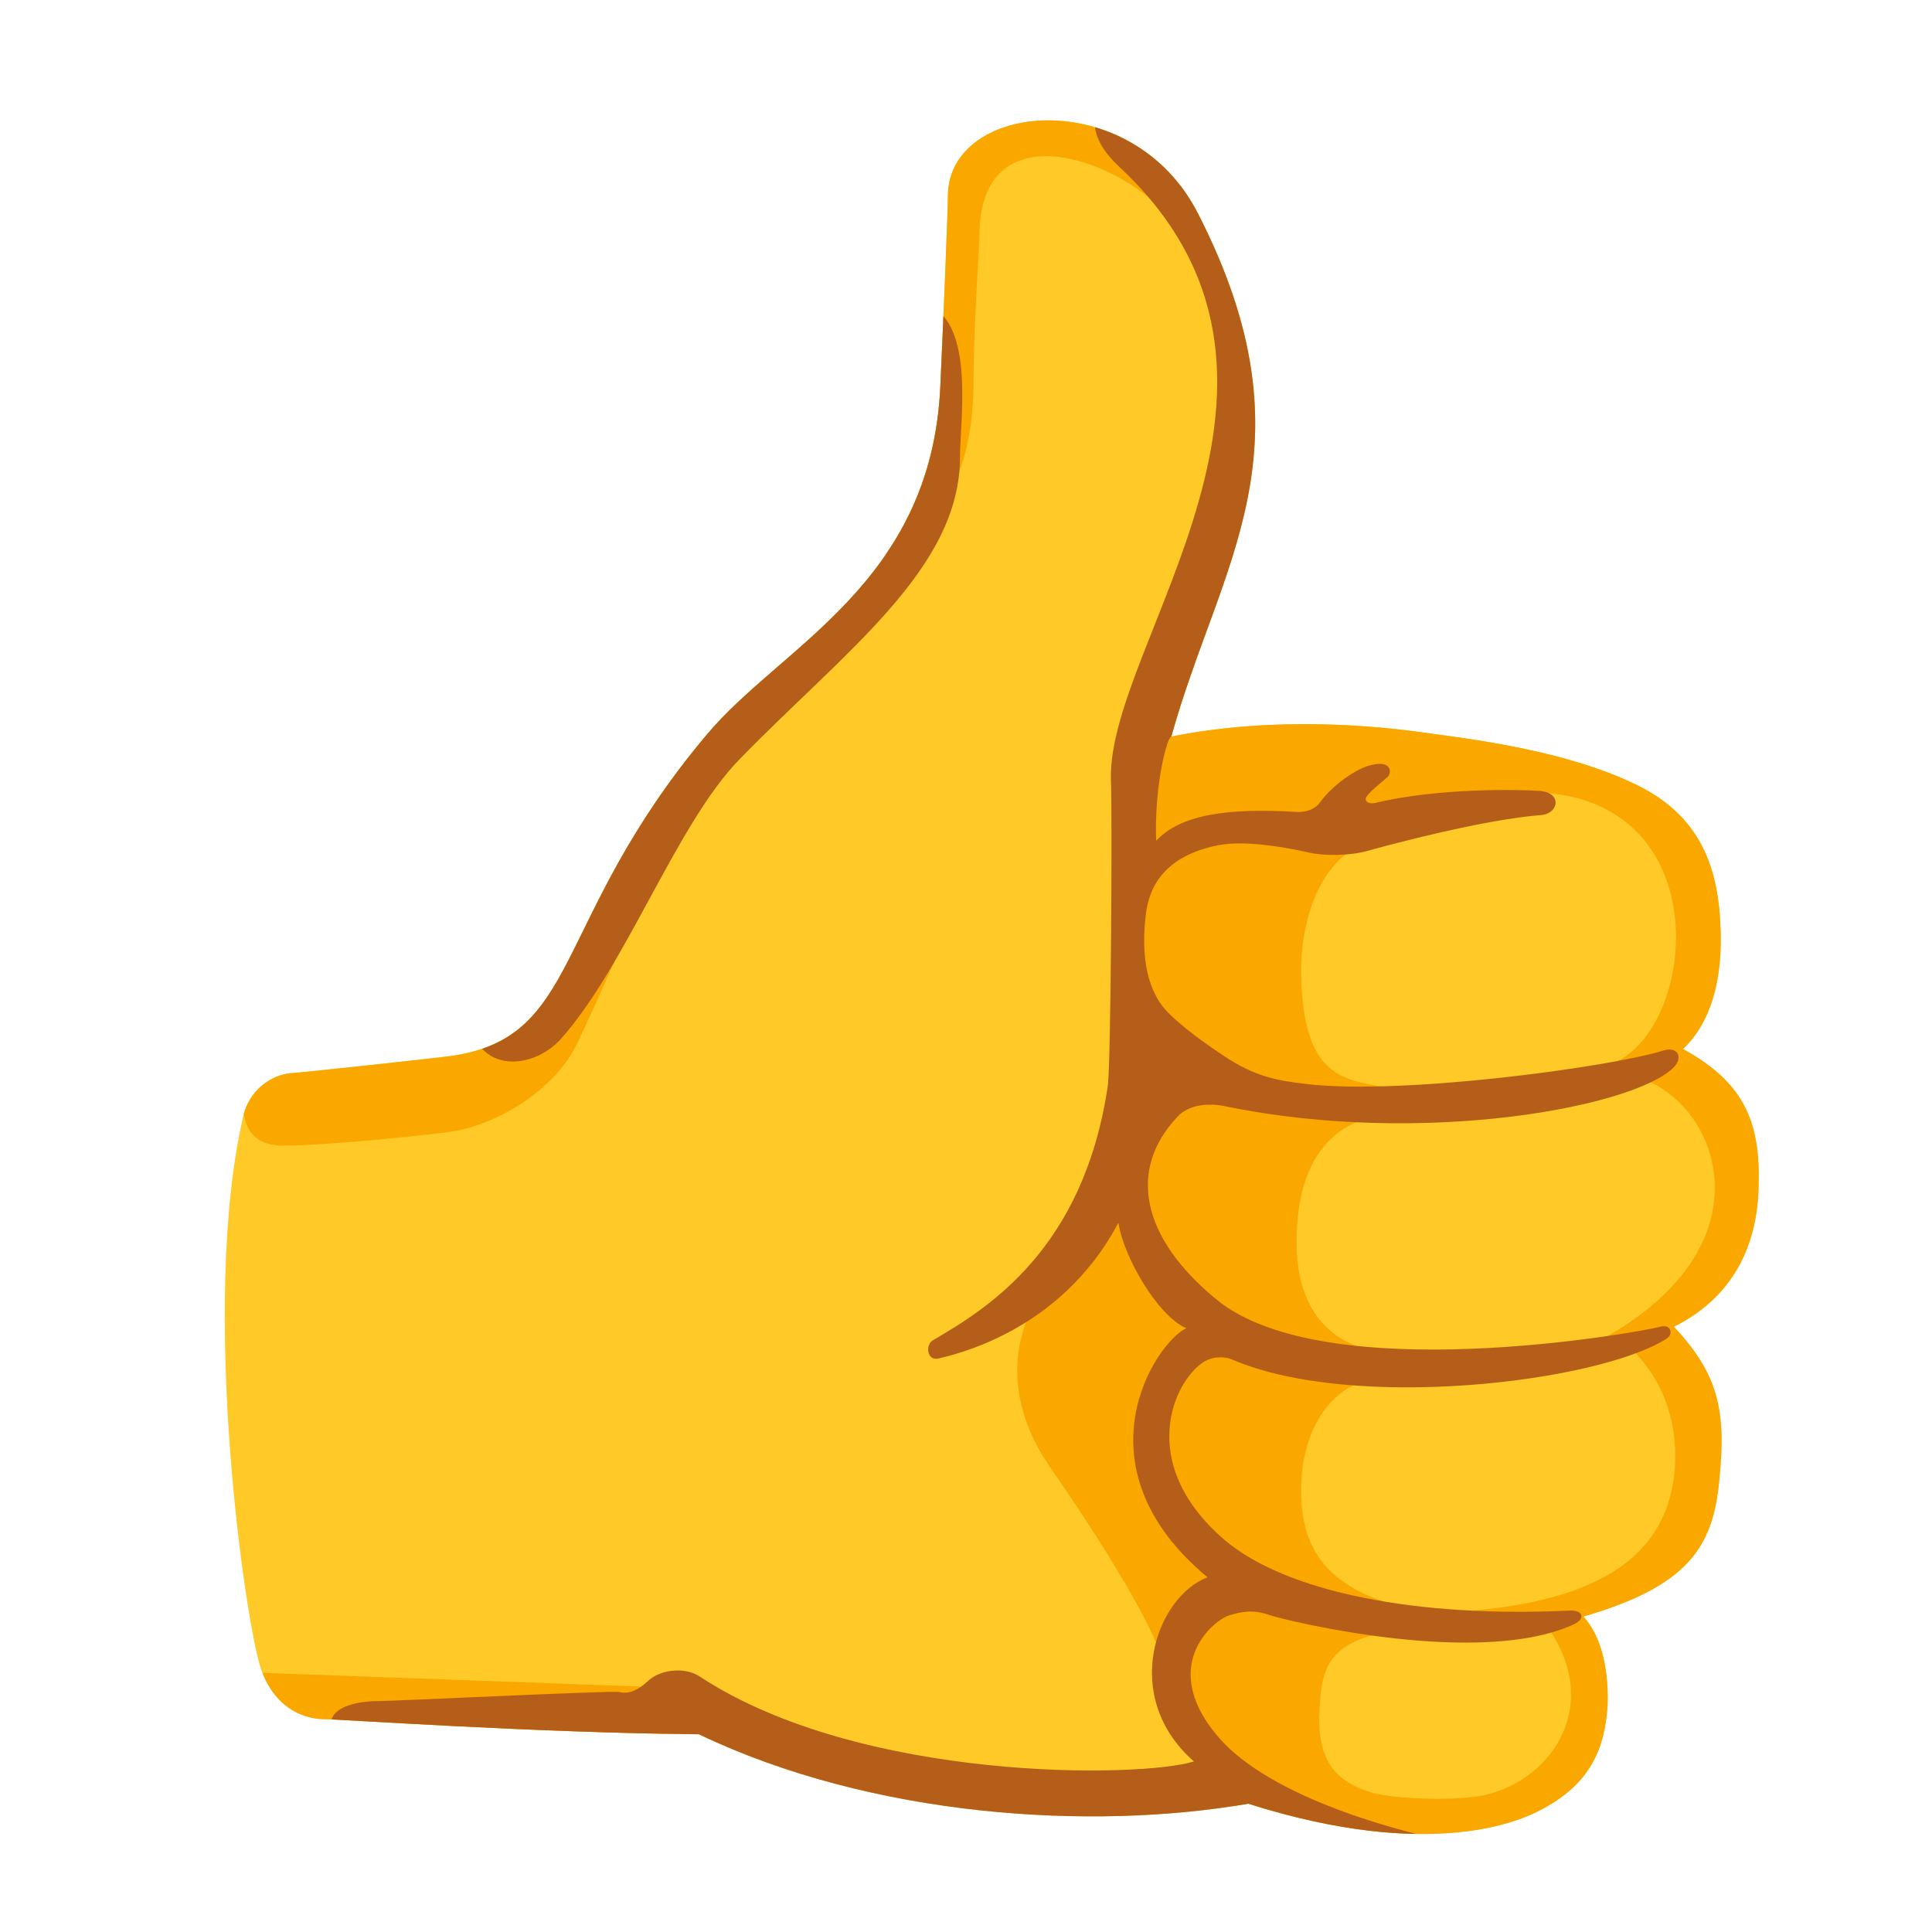
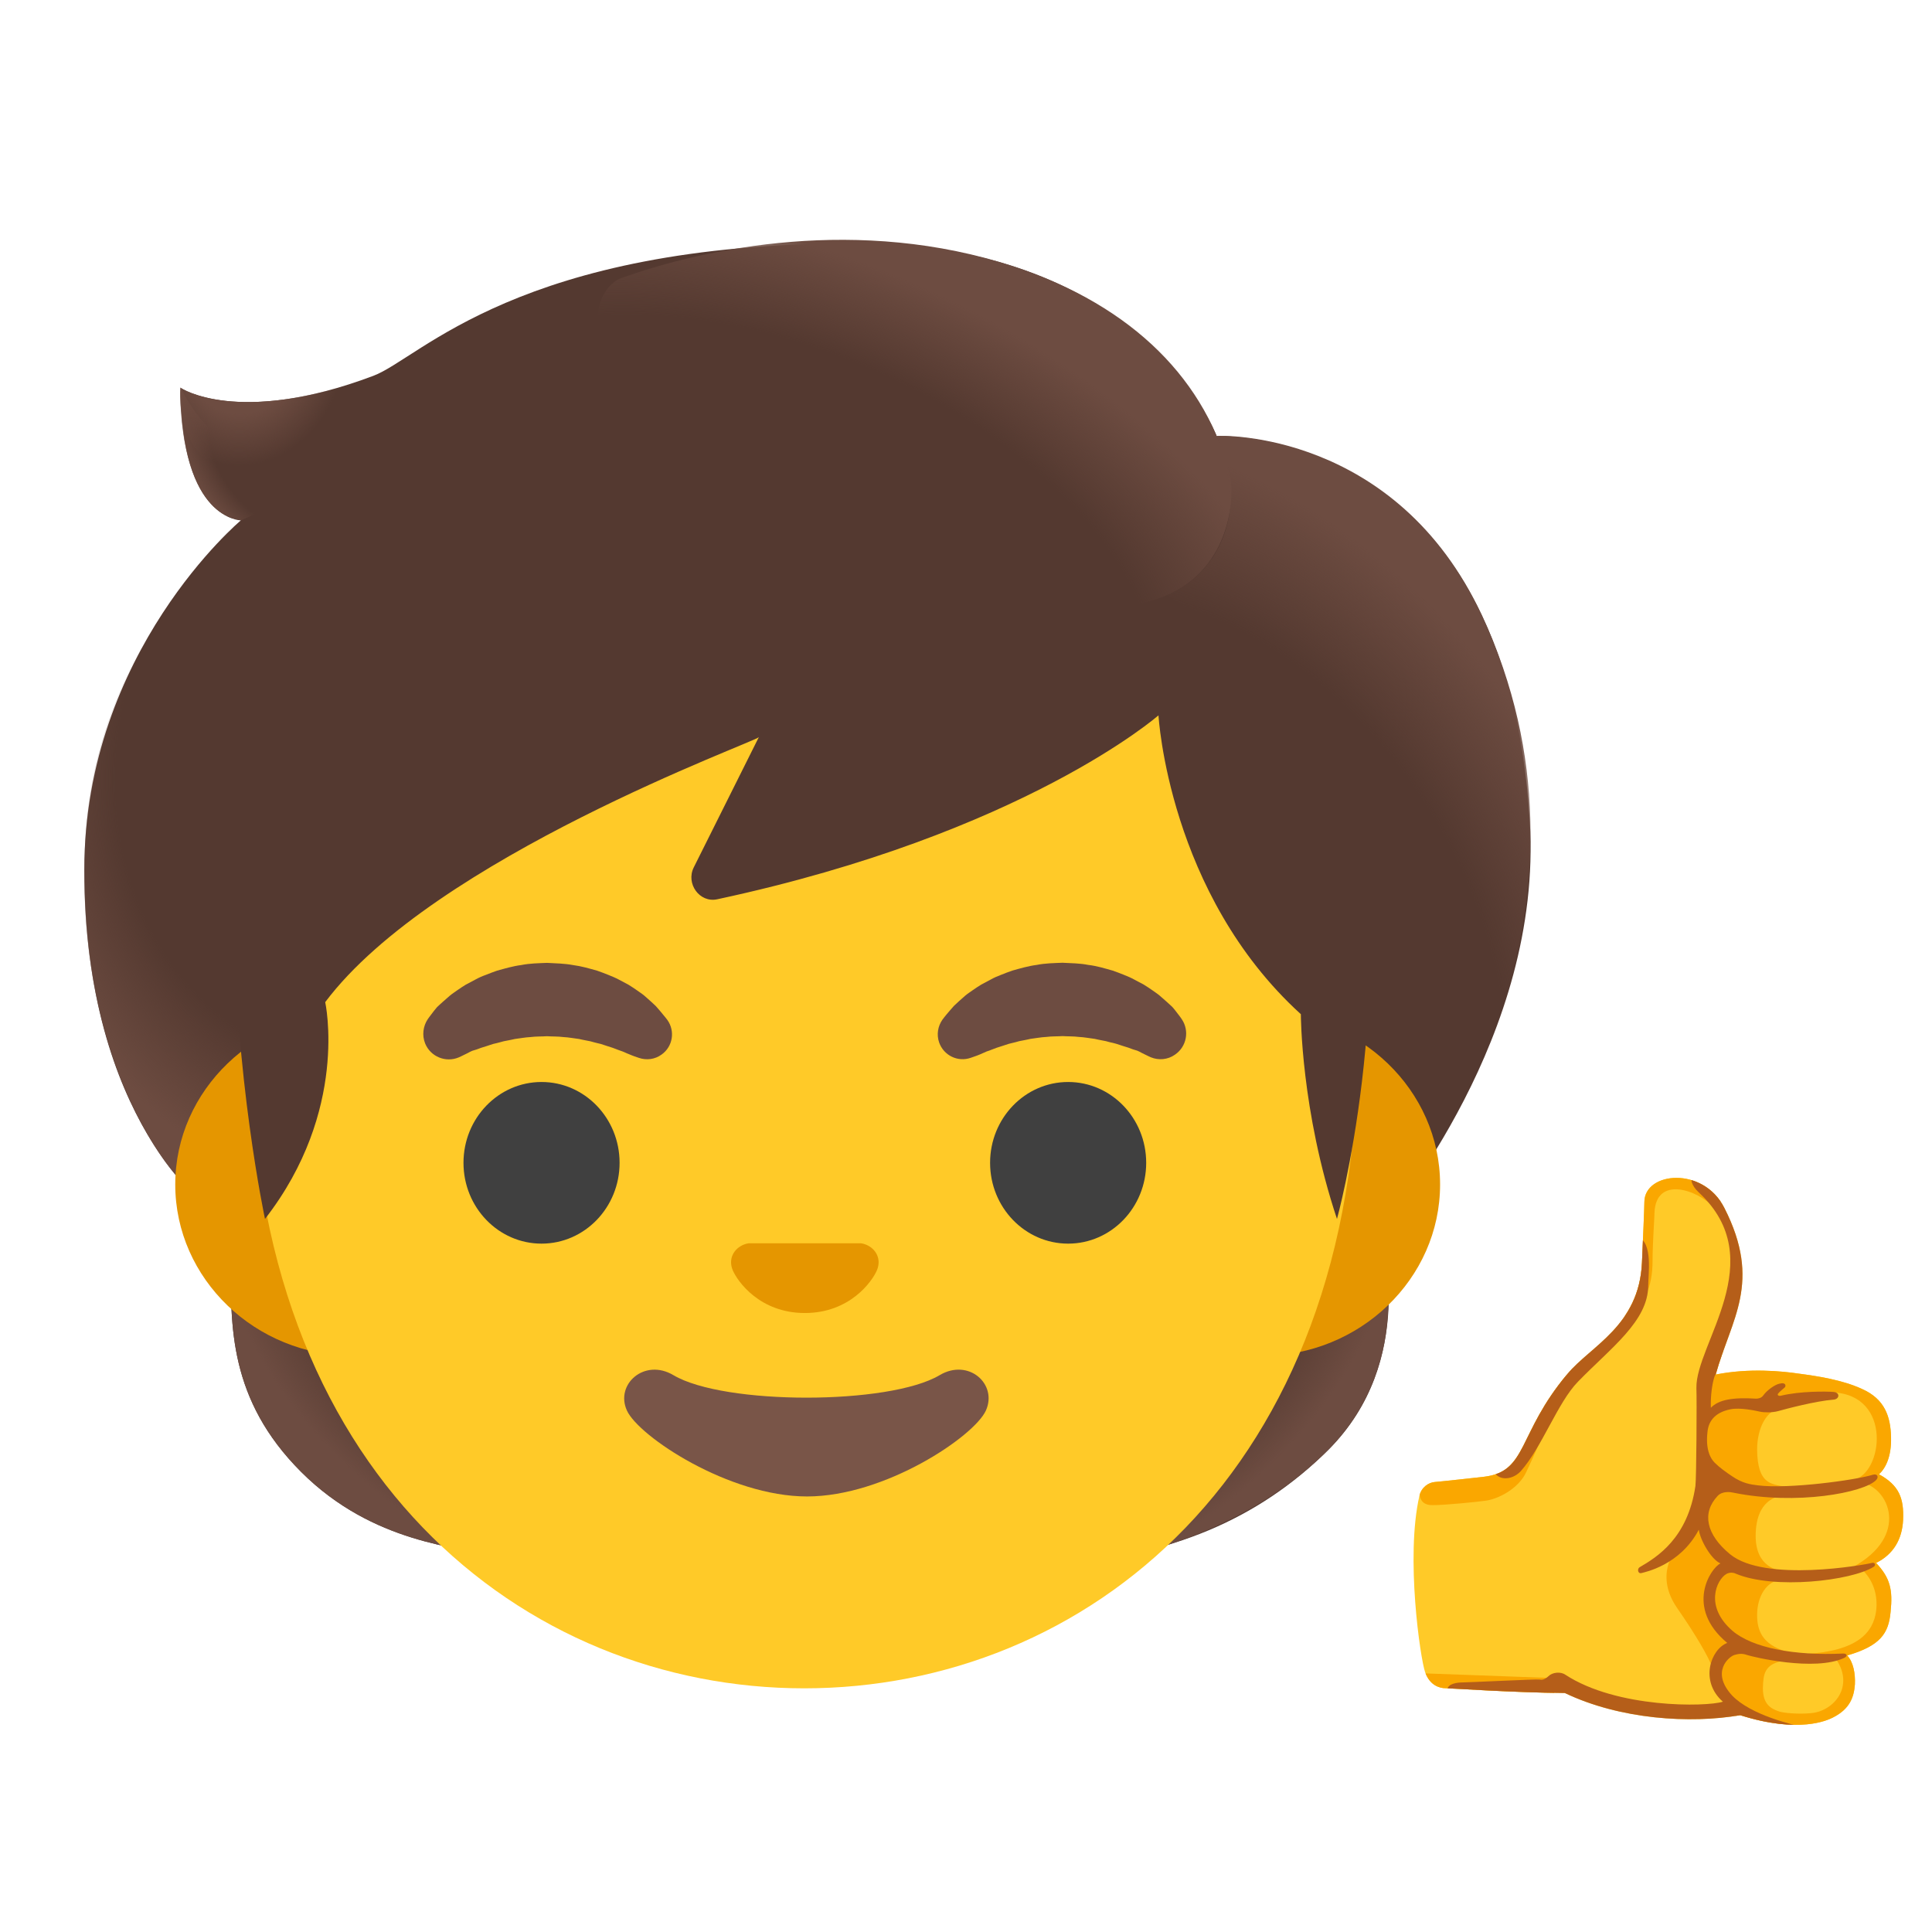
- <svg xmlns="http://www.w3.org/2000/svg" xmlns:xlink="http://www.w3.org/1999/xlink" version="1.1" id="Layer_2_00000138562440180532594410000001757817828555337632_" x="0px" y="0px" viewBox="0 0 128 128" style="enable-background:new 0 0 128 128;" xml:space="preserve">
-   <path style="fill:#FFCA28;" d="M77.6,48.8c7-1.4,13.8-0.7,17.2-0.2c3.8,0.5,9.1,1.3,13.2,3.2c4.7,2.1,5.9,5.7,6,10  c0.1,4-1.1,6.4-2.5,7.7c4.2,2.3,5.2,5,5,9.5c-0.2,4-2,7.1-5.6,8.9c2.9,3.1,3.5,5.5,3,10.2c-0.4,4.4-2.1,7-9,9c1.3,1.4,1.7,3.8,1.6,6  c-0.2,2.6-1,5.1-4.6,6.9c-1,0.5-6.9,3.4-19.2-0.5c-10.4,1.8-24.9,0.9-36.4-4.6c-10.9-0.1-23.8-1-24.8-1c-1.1,0-3.2-0.5-4.2-3.3  S13.2,86.7,16.1,74c0.4-1.8,1.9-2.8,3.2-2.9s8.6-0.9,10.3-1.1c9-1.1,6.8-8.9,17.2-21.3c4.9-5.9,14.9-10,15.5-23.1  c0.2-4.4,0.5-11.6,0.5-12.6c0-6.3,12.2-7.5,16.6,1.2C87.3,29.7,80.8,37.3,77.6,48.8z" />
-   <g>
+ <svg xmlns="http://www.w3.org/2000/svg" xmlns:xlink="http://www.w3.org/1999/xlink" viewBox="-3.0 -16.2 160.4 160.4">
+   <style>.mark{fill:none;stroke:#FF3D71;stroke-width:4.2;paint-order:stroke;filter:drop-shadow(0 0 1.5px #fff);transform-box:fill-box;transform-origin:center;animation:mark 1.6s ease-in-out infinite}@keyframes mark{0%,100%{opacity:.45;transform:scale(.9)}50%{opacity:1;transform:scale(1.08)}}.hand{animation:tap 1.6s ease-in-out infinite}@keyframes tap{0%,100%{transform:translate(0,0)}50%{transform:translate(-2.5px,0)}}.spoon,.sip,.palm{transform-box:view-box}.spoon{animation:feed 1.6s ease-in-out infinite}@keyframes feed{0%,100%{transform:translate(5px,7px)}50%{transform:translate(0,0)}}.sip{animation:sip 2s ease-in-out infinite}@keyframes sip{0%,100%{transform:rotate(10deg)}50%{transform:rotate(-6deg)}}.palm{animation:twist .9s ease-in-out infinite alternate}@keyframes twist{from{transform:rotate(-14deg)}to{transform:rotate(14deg)}}.wave,.wag,.nod,.shake,.bow{transform-box:view-box}.wave{animation:wave 1s ease-in-out infinite alternate}@keyframes wave{from{transform:rotate(-16deg)}to{transform:rotate(14deg)}}.wag{animation:wag .5s ease-in-out infinite alternate}@keyframes wag{from{transform:rotate(-16deg)}to{transform:rotate(16deg)}}.nod{animation:nod 1s ease-in-out infinite}@keyframes nod{0%,100%{transform:translateY(0) rotate(0)}50%{transform:translateY(5px) rotate(0) scaleY(.97)}}.shake{animation:shake 1s ease-in-out infinite}@keyframes shake{0%,100%{transform:rotate(0)}25%{transform:rotate(-7deg)}75%{transform:rotate(7deg)}}.bow{animation:bow 2.2s ease-in-out infinite}@keyframes bow{0%,60%,100%{transform:rotate(0) translateY(0)}30%{transform:translateY(5px) rotate(0)}}.bubble{transform-box:fill-box;transform-origin:center;animation:bubble 2.4s ease-in infinite;opacity:0}@keyframes bubble{0%{opacity:0;transform:translate(0,0) scale(.6)}15%{opacity:1}100%{opacity:0;transform:translate(4px,-46px) scale(1.2)}}@media (prefers-reduced-motion:reduce){.mark,.hand,.spoon,.sip,.palm,.wave,.wag,.nod,.shake,.bow,.bubble{animation:none}}</style>
+   <g class="nod" style="transform-origin:64px 126px">
    <g>
-       <defs>
-         <path id="SVGID_1_" d="M77.6,48.8c7-1.4,13.8-0.7,17.2-0.2c3.8,0.5,9.1,1.3,13.2,3.2c4.7,2.1,5.9,5.7,6,10c0.1,4-1.1,6.4-2.5,7.7     c4.2,2.3,5.2,5,5,9.5c-0.2,4-2,7.1-5.6,8.9c2.9,3.1,3.5,5.5,3,10.2c-0.4,4.4-2.1,7-9,9c1.3,1.4,1.7,3.8,1.6,6     c-0.2,2.6-1,5.1-4.6,6.9c-1,0.5-6.9,3.4-19.2-0.5c-10.4,1.8-24.9,0.9-36.4-4.6c-10.9-0.1-23.8-1-24.8-1c-1.1,0-3.2-0.5-4.2-3.3     S13.2,86.7,16.1,74c0.4-1.8,1.9-2.8,3.2-2.9s8.6-0.9,10.3-1.1c9-1.1,6.8-8.9,17.2-21.3c4.9-5.9,14.9-10,15.5-23.1     c0.2-4.4,0.5-11.6,0.5-12.6c0-6.3,12.2-7.5,16.6,1.2C87.3,29.7,80.8,37.3,77.6,48.8z" />
-       </defs>
-       <clipPath id="SVGID_00000086685130194529265600000000660098775673317798_">
-         <use xlink:href="#SVGID_1_" style="overflow:visible;" />
-       </clipPath>
-       <g style="clip-path:url(#SVGID_00000086685130194529265600000000660098775673317798_);">
-         <path style="fill:#FAA700;" d="M16,72.2c0.1,1.5,0,3.7,2.8,3.7s9.5-0.7,10.9-0.9c2.7-0.3,7-2.5,8.6-6c1.4-2.9,4.7-10.5,4.7-10.5     s7-20,9.6-20.3c4.1-0.5,11.9-1.4,11.9-13c0-3.6,0.4-9,0.4-10c0.3-7.7,8.9-4.8,12.3-1.1l3.6-3l-6.4-5.7c0,0-13.4,0.7-13.3,0.8     C61.4,6.3,16,72.2,16,72.2z" />
-         <polygon style="fill:#FAA700;" points="16.6,110.8 44.1,111.8 44.1,116 17.4,114.6    " />
-         <path style="fill:#FAA700;" d="M111.4,48.6l7,12.6l-1.8,41.7l-13.4,20.3l-20-0.5c0,0-5.6-11.3-6.4-13.4c-0.8-2-3-6-7.3-12.2     c-4.2-6.2-1.3-11.6,1.6-13.7c1.7-1.2,3.1-5.2,3.3-7.6s1-20.7,1.2-26.1s5.1-6.7,7.2-6.7L111.4,48.6z M91.6,55.6     c-3.6,0.4-5.4,4.5-5.4,8.8c0.1,7.2,2.9,7.1,5.9,7.7c0.8,0.2,1.2,1.5,0,1.7c-5.2,0.5-6.2,5-6.2,8.5c0,6.6,4.8,7.2,5.6,7.2     c1.3,0.1,1.7,1.7,0,1.8c-3.3,0.2-5.3,3.5-5.3,7.4c0,3,0.9,6.1,6.1,7.6c0.6,0.2,1.5,1.6-0.2,1.8c-4.5,0.7-4.6,2.9-4.7,5.8     c0,3.3,1.6,4.3,3.6,4.9c1.7,0.4,5.1,0.5,7,0.2c4.6-0.8,8.4-5.9,4.4-11.4c-0.8,0-5.8,0-6.4,0s-0.6-0.8,0.2-0.8     c10.9-0.6,14.1-4.5,14.7-8.9c0.4-3.2-0.5-6.5-3.2-8.9c-0.4-0.4-1-0.2-1.7-0.2c12-6.5,7.6-16.6,1.8-17.6c-1.1-0.2-2.1-0.3-1.1-0.7     c5.9-2.1,7.4-18.5-6-18C100.9,52.5,94.5,55.3,91.6,55.6z" />
+       <g id="f_hairGroup_2_">
+         <path id="f_hair_4_" style="fill:#543930;" d="M28,15c-11.23,4.24-16,1-16,1c0,11,5,11,5,11S4,37.89,4,56   c0,21,10.49,28.22,10.49,28.22c0.54,0.56,1.41,1.83,1.41,1.83s0.3,1.53,0.29,2.31C16.12,93.84,16,100,22,106s13.19,6.22,16,7   c6.18,1.72,40.04,1.06,47.15,0.59c8.85-0.59,16.28-3.57,22.14-9.43c7.44-7.44,4.29-17.48,4.69-18.57   c0.4-1.1,13.12-15.62,12.03-33.58c-2-33-26-32-26-32S92,4,68,4C40,4,31.93,13.52,28,15z" />
+         <g id="f_hairHighlights_2_">
+           <radialGradient id="f_SVGID_1_" cx="628.717" cy="33.995" r="33.722" gradientTransform="matrix(-0.8776 0.4793 -0.3113 -0.57 643.6991 -187.9951)" gradientUnits="userSpaceOnUse">
+             <stop offset="0.728" style="stop-color:#6D4C41;stop-opacity:0" />
+             <stop offset="1" style="stop-color:#6D4C41" />
+           </radialGradient>
+           <path style="fill:url(#f_SVGID_1_);" d="M64.03,114.11c11.02,0.06,21.72,0.25,25.1-0.68c2.82-0.78,11.05-2.42,17.84-8.95    c5.12-4.93,6.23-11.84,4.57-17.96C111.36,85.84,64.03,114.11,64.03,114.11z" />
+           <radialGradient id="f_SVGID_2_" cx="46.755" cy="34.369" r="34.005" gradientTransform="matrix(0.8776 0.4793 0.3113 -0.57 -4.9738 90.8076)" gradientUnits="userSpaceOnUse">
+             <stop offset="0.728" style="stop-color:#6D4C41;stop-opacity:0" />
+             <stop offset="1" style="stop-color:#6D4C41" />
+           </radialGradient>
+           <path style="fill:url(#f_SVGID_2_);" d="M64.03,114.11C53.01,114.17,41.38,113.94,38,113c-2.82-0.78-10-1-16-7    s-5.88-12.16-5.81-17.64c0.01-0.69-0.22-1.95-0.28-2.25L16,86L64.03,114.11z" />
+           <radialGradient id="f_SVGID_3_" cx="26.619" cy="80.139" r="34.328" gradientTransform="matrix(0.0746 -0.9972 -0.8311 -0.0622 91.2358 79.3913)" gradientUnits="userSpaceOnUse">
+             <stop offset="0.699" style="stop-color:#6D4C41;stop-opacity:0" />
+             <stop offset="1" style="stop-color:#6D4C41" />
+           </radialGradient>
+           <path style="fill:url(#f_SVGID_3_);" d="M11.56,81.33c0,0,9.54-13.31,12.39-21.13c0.58-1.58,2.44-22.49,1.55-25.16    C23.84,30.02,21.76,23.41,17,27C7.99,35.55,4.49,45.1,4.07,53.75C3.33,68.96,8.89,78.19,11.56,81.33z" />
+         </g>
+       </g>
+       <g id="f_ears">
+         <path style="fill:#E59600;" d="M101.77,67.91H91.6H36.51H26.34c-8.13,0-14.79,6.4-14.79,14.23s6.65,14.23,14.79,14.23h10.17H91.6   h10.17c8.13,0,14.79-6.4,14.79-14.23S109.9,67.91,101.77,67.91z" />
+       </g>
+       <g id="f_head">
+         <path style="fill:#FFCA28;" d="M63.77,9.21L63.77,9.21L63.77,9.21c-23.86,0-45.96,25.07-45.96,61.14   c0,35.88,22.77,53.62,45.96,53.62s45.96-17.74,45.96-53.62C109.73,34.28,87.63,9.21,63.77,9.21z" />
+       </g>
+       <path id="f_nose" style="fill:#E59600;" d="M68.89,87.13c-0.14-0.06-0.28-0.09-0.42-0.11h-9.3c-0.14,0.02-0.28,0.05-0.42,0.11  c-0.84,0.34-1.31,1.21-0.91,2.14s2.25,3.54,5.98,3.54c3.73,0,5.58-2.61,5.98-3.54C70.2,88.34,69.73,87.47,68.89,87.13z" />
+       <g id="f_eyebrows">
+         <path style="fill:#6D4C41;" d="M32.51,68.42c0,0,0.17-0.25,0.5-0.67c0.09-0.1,0.16-0.21,0.28-0.34c0.14-0.14,0.31-0.28,0.48-0.44   c0.18-0.15,0.37-0.32,0.57-0.5c0.2-0.17,0.41-0.3,0.63-0.46c0.22-0.15,0.45-0.31,0.7-0.46c0.26-0.14,0.52-0.28,0.79-0.42   c0.27-0.15,0.56-0.28,0.87-0.39c0.3-0.12,0.61-0.24,0.93-0.35c0.65-0.18,1.32-0.38,2.02-0.47c0.7-0.14,1.42-0.15,2.14-0.18   c0.72,0.04,1.44,0.05,2.14,0.18c0.7,0.09,1.38,0.29,2.02,0.47c0.32,0.11,0.63,0.23,0.93,0.35c0.3,0.12,0.59,0.24,0.87,0.39   c0.27,0.14,0.54,0.29,0.79,0.42c0.25,0.15,0.48,0.31,0.7,0.46c0.22,0.16,0.43,0.29,0.62,0.45c0.18,0.16,0.36,0.32,0.52,0.46   c0.16,0.15,0.31,0.28,0.44,0.41c0.13,0.14,0.24,0.27,0.34,0.39c0.4,0.47,0.61,0.75,0.61,0.75c0.67,0.93,0.46,2.22-0.47,2.88   c-0.56,0.41-1.26,0.49-1.88,0.28l-0.38-0.13c0,0-0.25-0.09-0.65-0.26c-0.1-0.04-0.2-0.1-0.32-0.14c-0.13-0.04-0.25-0.09-0.39-0.14   c-0.27-0.11-0.58-0.22-0.92-0.32c-0.17-0.05-0.34-0.12-0.52-0.17c-0.19-0.04-0.37-0.09-0.57-0.14c-0.1-0.03-0.19-0.05-0.29-0.08   c-0.1-0.02-0.2-0.04-0.31-0.06c-0.21-0.03-0.41-0.09-0.62-0.13c-0.43-0.05-0.86-0.14-1.31-0.16c-0.45-0.06-0.9-0.04-1.36-0.07   c-0.46,0.03-0.91,0.01-1.36,0.07c-0.45,0.02-0.88,0.11-1.31,0.16c-0.21,0.04-0.41,0.1-0.62,0.13c-0.1,0.02-0.21,0.04-0.31,0.06   c-0.1,0.03-0.19,0.05-0.29,0.08c-0.19,0.05-0.38,0.1-0.57,0.14c-0.18,0.05-0.35,0.12-0.52,0.17c-0.17,0.05-0.33,0.1-0.48,0.15   c-0.13,0.05-0.26,0.09-0.38,0.14c-0.12,0.04-0.24,0.08-0.36,0.11c-0.13,0.05-0.27,0.13-0.38,0.19c-0.47,0.24-0.75,0.36-0.75,0.36   c-1.08,0.45-2.33-0.06-2.78-1.15C32.02,69.75,32.13,68.99,32.51,68.42z" />
+         <path style="fill:#6D4C41;" d="M92.55,71.58c0,0-0.28-0.12-0.75-0.36c-0.11-0.06-0.25-0.14-0.38-0.19   c-0.12-0.03-0.23-0.07-0.36-0.11c-0.12-0.04-0.25-0.09-0.38-0.14c-0.15-0.05-0.32-0.1-0.48-0.15c-0.17-0.05-0.34-0.12-0.52-0.17   c-0.18-0.05-0.37-0.1-0.57-0.14c-0.1-0.03-0.19-0.05-0.29-0.08c-0.1-0.02-0.2-0.04-0.31-0.06c-0.21-0.03-0.41-0.09-0.62-0.13   c-0.43-0.05-0.86-0.14-1.31-0.16c-0.45-0.06-0.9-0.04-1.36-0.07c-0.46,0.03-0.91,0.01-1.36,0.07c-0.45,0.02-0.88,0.11-1.31,0.16   c-0.21,0.04-0.41,0.1-0.62,0.13c-0.1,0.02-0.21,0.04-0.31,0.06c-0.1,0.03-0.19,0.05-0.29,0.08c-0.19,0.05-0.38,0.1-0.57,0.14   c-0.18,0.05-0.35,0.12-0.52,0.17c-0.34,0.1-0.65,0.21-0.92,0.32c-0.14,0.05-0.26,0.11-0.39,0.14c-0.12,0.05-0.22,0.1-0.32,0.14   c-0.39,0.18-0.64,0.26-0.64,0.26l-0.37,0.13c-1.08,0.38-2.25-0.19-2.63-1.27c-0.23-0.66-0.1-1.36,0.27-1.89c0,0,0.2-0.28,0.61-0.75   c0.1-0.12,0.21-0.25,0.34-0.39c0.13-0.13,0.29-0.26,0.44-0.41c0.16-0.14,0.34-0.3,0.52-0.46c0.19-0.16,0.4-0.29,0.62-0.45   c0.22-0.15,0.45-0.31,0.7-0.46c0.26-0.14,0.52-0.28,0.79-0.42c0.27-0.15,0.56-0.28,0.86-0.39c0.3-0.12,0.61-0.24,0.93-0.35   c0.65-0.18,1.32-0.38,2.02-0.47c0.7-0.14,1.42-0.15,2.14-0.18c0.72,0.04,1.44,0.04,2.14,0.18c0.7,0.08,1.38,0.29,2.02,0.47   c0.32,0.11,0.63,0.23,0.93,0.35c0.3,0.12,0.59,0.24,0.86,0.39c0.27,0.14,0.54,0.29,0.79,0.42c0.25,0.15,0.48,0.31,0.7,0.46   c0.22,0.16,0.43,0.29,0.63,0.46c0.2,0.17,0.39,0.34,0.57,0.5c0.17,0.16,0.34,0.3,0.48,0.44c0.12,0.13,0.2,0.24,0.28,0.34   c0.33,0.41,0.5,0.67,0.5,0.67c0.66,0.97,0.41,2.29-0.56,2.95C93.95,71.79,93.18,71.84,92.55,71.58z" />
+       </g>
+       <g id="f_eyes">
+         <ellipse style="fill:#404040;" cx="41.96" cy="80.34" rx="6.48" ry="6.71" />
+         <ellipse style="fill:#404040;" cx="85.68" cy="80.34" rx="6.48" ry="6.71" />
+       </g>
+       <path id="f_mouth" style="fill:#795548;" d="M75.01,97.97c-4.19,2.49-17.91,2.49-22.1,0c-2.4-1.43-4.86,0.76-3.86,2.94  c0.98,2.15,8.47,7.13,14.95,7.13s13.87-4.98,14.85-7.13C79.84,98.72,77.42,96.54,75.01,97.97z" />
+       <g id="f_hairGroup_1_">
+         <path id="f_hair" style="fill:#543930;" d="M64,7C44.19,7,28.92,18.32,21.7,36.48c-2.9,7.29-5.26,15.05-5.26,22.89   C16.44,73,19,85,19,85c7-9,5-18,5-18c9-12,35.82-21.64,36-22c-0.01,0.02-5.4,10.81-5.4,10.81c-0.68,1.35,0.48,2.97,1.95,2.65   C82,53,93.18,43.19,93.18,43.19S94,58,105,68c0,0,0,8,3,17c0,0,5-18,1.58-37.28c-2.25-12.66-9.52-24.83-20.04-32.67   C82.15,9.54,73.15,7,64,7z" />
+         <g id="f_hairHighlights">
+           <radialGradient id="f_SVGID_4_" cx="172.221" cy="61.128" r="46.468" gradientTransform="matrix(-0.9378 -0.3944 -0.2182 0.5285 236.4617 66.99)" gradientUnits="userSpaceOnUse">
+             <stop offset="0.699" style="stop-color:#6D4C41;stop-opacity:0" />
+             <stop offset="1" style="stop-color:#6D4C41" />
+           </radialGradient>
+           <path style="fill:url(#f_SVGID_4_);" d="M81.19,5.93c9.95,3.28,16.06,9.58,17.95,17.49c0.56,2.32,0.15,23.66-41.22-0.97    c-15.39-9.16-11.18-14.9-9.38-15.55C55.58,4.37,68.35,1.7,81.19,5.93z" />
+           <radialGradient id="f_SVGID_5_" cx="161.283" cy="92.173" r="48.129" gradientTransform="matrix(0.5235 0.852 0.6321 -0.3884 -48.207 -37.2646)" gradientUnits="userSpaceOnUse">
+             <stop offset="0.699" style="stop-color:#6D4C41;stop-opacity:0" />
+             <stop offset="1" style="stop-color:#6D4C41" />
+           </radialGradient>
+           <path style="fill:url(#f_SVGID_5_);" d="M116.24,79.21c0,0,14.72-20.84,3.79-44.33C112.9,19.58,98.42,19.93,98,20    c0,0,1.57,3.84,1.01,6.77c-0.95,5-5.11,6.44-5.11,6.44C110.28,43.19,104.7,68.74,116.24,79.21z" />
+           <radialGradient id="f_SVGID_6_" cx="183.604" cy="211.352" r="8.742" gradientTransform="matrix(0.9968 0.0796 0.0943 -1.182 -185.8959 247.3334)" gradientUnits="userSpaceOnUse">
+             <stop offset="0.58" style="stop-color:#6D4C41" />
+             <stop offset="1" style="stop-color:#6D4C41;stop-opacity:0" />
+           </radialGradient>
+           <path style="fill:url(#f_SVGID_6_);" d="M27.28,15.27c-10.55,3.77-15.23,0.81-15.26,0.73c-0.32,1.23,0.37,8.7,6.9,6.37    C21.73,21.35,27.25,15.62,27.28,15.27z" />
+           <radialGradient id="f_SVGID_7_" cx="340.305" cy="96.032" r="7.22" gradientTransform="matrix(0.6211 -0.7838 -1.2436 -0.9854 -70.4253 384.055)" gradientUnits="userSpaceOnUse">
+             <stop offset="0.702" style="stop-color:#6D4C41;stop-opacity:0" />
+             <stop offset="1" style="stop-color:#6D4C41" />
+           </radialGradient>
+           <path style="fill:url(#f_SVGID_7_);" d="M11.98,15.99c0,0.01-0.01,0.03-0.01,0.06c0,0,0,0,0,0C11.94,17.22,11.96,26.18,17,27    l7.61-3.35c-9.49-0.19-12.62-7.69-12.62-7.69S11.98,15.98,11.98,15.99z" />
+         </g>
      </g>
    </g>
  </g>
-   <g>
-     <g>
-       <defs>
-         <path id="SVGID_00000152974783965720440860000010117970161744982703_" d="M77.6,48.8c7-1.4,13.8-0.7,17.2-0.2     c3.8,0.5,9.1,1.3,13.2,3.2c4.7,2.1,5.9,5.7,6,10c0.1,4-1.1,6.4-2.5,7.7c4.2,2.3,5.2,5,5,9.5c-0.2,4-2,7.1-5.6,8.9     c2.9,3.1,3.5,5.5,3,10.2c-0.4,4.4-2.1,7-9,9c1.3,1.4,1.7,3.8,1.6,6c-0.2,2.6-1,5.1-4.6,6.9c-1,0.5-6.9,3.4-19.2-0.5     c-10.4,1.8-24.9,0.9-36.4-4.6c-10.9-0.1-23.8-1-24.8-1c-1.1,0-3.2-0.5-4.2-3.3S13.2,86.7,16.1,74c0.4-1.8,1.9-2.8,3.2-2.9     s8.6-0.9,10.3-1.1c9-1.1,6.8-8.9,17.2-21.3c4.9-5.9,14.9-10,15.5-23.1c0.2-4.4,0.5-11.6,0.5-12.6c0-6.3,12.2-7.5,16.6,1.2     C87.3,29.7,80.8,37.3,77.6,48.8z" />
-       </defs>
-       <clipPath id="SVGID_00000023269120595958308720000010644443632386750129_">
-         <use xlink:href="#SVGID_00000152974783965720440860000010117970161744982703_" style="overflow:visible;" />
-       </clipPath>
-       <g style="clip-path:url(#SVGID_00000023269120595958308720000010644443632386750129_);">
-         <path style="fill:#B55E19;" d="M31.3,68.3c0.8,2.7,4,2.5,5.8,0.6C41.5,64,44.8,54.6,49,50.3c6.9-7.1,14.6-12.6,14.6-20     c0-2.4,1-8.8-2.1-10.1c-1.6-0.7-2.8,0.5-2.8,1.4c0,1-0.7,10.5-0.7,10.5L31.3,68.3z" />
-         <path style="fill:#B55E19;" d="M72.7,7.1c-0.4,1.1-0.2,2.4,1.4,3.9c15.1,14-0.7,31.5-0.5,40.6c0.1,2.5,0,18.6-0.2,20.3     c-1.6,10.9-8,14.8-11.6,16.9c-0.5,0.3-0.4,1.4,0.4,1.2c0.7-0.2,8-1.6,11.9-9c0.3,2.2,2.6,6.2,4.5,7c-2,0.9-7.5,9.1,1.4,16.5     c-3.4,1.3-5.8,7.9-0.9,12.2c-3.5,1.1-22,1.4-32.7-5.6c-1-0.7-2.7-0.5-3.5,0.3c-0.9,0.8-1.4,0.8-1.9,0.7s-14.9,0.6-15.9,0.6     s-3.2,0.2-3.2,1.6s24.6,1.6,24.6,1.6l13.6,6l23.3-0.9c0,0,13.9,1.3,12.1,0.9s-10.6-2.4-14.5-6.5c-4.5-4.9-0.6-8.1,0.5-8.4     c0.7-0.2,1.5-0.4,2.6,0c1.2,0.4,14,3.5,20.2,0.6c0.8-0.4,0.5-0.9-0.2-0.9c-10.2,0.5-18.9-1.2-23-4.7c-5.9-5.1-3.3-10.6-1.3-11.8     c0.7-0.4,1.5-0.3,1.9-0.1c8,3.4,24.1,1.5,28.7-1.4c0.5-0.3,0.3-1-0.4-0.8c-1.5,0.4-22.2,4.1-29.4-1.8c-5-4.1-5.9-8.6-2.6-12.1     c1-1.1,2.8-0.8,3.2-0.7c13.2,2.7,27.2,0,29.7-2.6c0.6-0.6,0.3-1.4-0.7-1.1c-3.5,1.1-17.5,3-23.8,2.2c-1.6-0.2-3.2-0.4-5.4-1.9     c-1.2-0.8-2.6-1.8-3.6-2.8s-1.9-2.9-1.5-6.4c0.2-2,1.3-4,4.8-4.7c2-0.4,5.2,0.3,6.1,0.5s2.6,0.2,3.7-0.1     c1.8-0.5,7.8-2.1,11.6-2.4c1.2-0.1,1.4-1.5-0.1-1.6c-1.4-0.1-6.8-0.2-10.9,0.8c-0.5,0.1-0.8-0.2-0.5-0.5c0.3-0.4,1.1-1,1.3-1.2     c0.3-0.2,0.4-1.2-1.1-0.8c-0.9,0.2-2.5,1.3-3.3,2.4c-0.4,0.6-1.1,0.7-1.5,0.7c-4.8-0.3-7.8,0.2-9.4,1.9c-0.1-2.5,0.3-5.2,0.8-6.6     c0.3-0.9,8.9-9,8.2-23.4C84.9,10.9,74.4,2.8,72.7,7.1z" />
+   <g class="" style="transform-origin:134px 104px">
+     <g transform="translate(134 104) rotate(0) scale(0.4 0.4) translate(-64 -64)">
+       <path style="fill:#FFCA28;" d="M77.6,48.8c7-1.4,13.8-0.7,17.2-0.2c3.8,0.5,9.1,1.3,13.2,3.2c4.7,2.1,5.9,5.7,6,10  c0.1,4-1.1,6.4-2.5,7.7c4.2,2.3,5.2,5,5,9.5c-0.2,4-2,7.1-5.6,8.9c2.9,3.1,3.5,5.5,3,10.2c-0.4,4.4-2.1,7-9,9c1.3,1.4,1.7,3.8,1.6,6  c-0.2,2.6-1,5.1-4.6,6.9c-1,0.5-6.9,3.4-19.2-0.5c-10.4,1.8-24.9,0.9-36.4-4.6c-10.9-0.1-23.8-1-24.8-1c-1.1,0-3.2-0.5-4.2-3.3  S13.2,86.7,16.1,74c0.4-1.8,1.9-2.8,3.2-2.9s8.6-0.9,10.3-1.1c9-1.1,6.8-8.9,17.2-21.3c4.9-5.9,14.9-10,15.5-23.1  c0.2-4.4,0.5-11.6,0.5-12.6c0-6.3,12.2-7.5,16.6,1.2C87.3,29.7,80.8,37.3,77.6,48.8z" />
+       <g>
+         <g>
+           <defs>
+             <path id="l0_SVGID_1_" d="M77.6,48.8c7-1.4,13.8-0.7,17.2-0.2c3.8,0.5,9.1,1.3,13.2,3.2c4.7,2.1,5.9,5.7,6,10c0.1,4-1.1,6.4-2.5,7.7     c4.2,2.3,5.2,5,5,9.5c-0.2,4-2,7.1-5.6,8.9c2.9,3.1,3.5,5.5,3,10.2c-0.4,4.4-2.1,7-9,9c1.3,1.4,1.7,3.8,1.6,6     c-0.2,2.6-1,5.1-4.6,6.9c-1,0.5-6.9,3.4-19.2-0.5c-10.4,1.8-24.9,0.9-36.4-4.6c-10.9-0.1-23.8-1-24.8-1c-1.1,0-3.2-0.5-4.2-3.3     S13.2,86.7,16.1,74c0.4-1.8,1.9-2.8,3.2-2.9s8.6-0.9,10.3-1.1c9-1.1,6.8-8.9,17.2-21.3c4.9-5.9,14.9-10,15.5-23.1     c0.2-4.4,0.5-11.6,0.5-12.6c0-6.3,12.2-7.5,16.6,1.2C87.3,29.7,80.8,37.3,77.6,48.8z" />
+           </defs>
+           <clipPath id="l0_SVGID_00000086685130194529265600000000660098775673317798_">
+             <use xlink:href="#l0_SVGID_1_" style="overflow:visible;" />
+           </clipPath>
+           <g style="clip-path:url(#l0_SVGID_00000086685130194529265600000000660098775673317798_);">
+             <path style="fill:#FAA700;" d="M16,72.2c0.1,1.5,0,3.7,2.8,3.7s9.5-0.7,10.9-0.9c2.7-0.3,7-2.5,8.6-6c1.4-2.9,4.7-10.5,4.7-10.5     s7-20,9.6-20.3c4.1-0.5,11.9-1.4,11.9-13c0-3.6,0.4-9,0.4-10c0.3-7.7,8.9-4.8,12.3-1.1l3.6-3l-6.4-5.7c0,0-13.4,0.7-13.3,0.8     C61.4,6.3,16,72.2,16,72.2z" />
+             <polygon style="fill:#FAA700;" points="16.6,110.8 44.1,111.8 44.1,116 17.4,114.6    " />
+             <path style="fill:#FAA700;" d="M111.4,48.6l7,12.6l-1.8,41.7l-13.4,20.3l-20-0.5c0,0-5.6-11.3-6.4-13.4c-0.8-2-3-6-7.3-12.2     c-4.2-6.2-1.3-11.6,1.6-13.7c1.7-1.2,3.1-5.2,3.3-7.6s1-20.7,1.2-26.1s5.1-6.7,7.2-6.7L111.4,48.6z M91.6,55.6     c-3.6,0.4-5.4,4.5-5.4,8.8c0.1,7.2,2.9,7.1,5.9,7.7c0.8,0.2,1.2,1.5,0,1.7c-5.2,0.5-6.2,5-6.2,8.5c0,6.6,4.8,7.2,5.6,7.2     c1.3,0.1,1.7,1.7,0,1.8c-3.3,0.2-5.3,3.5-5.3,7.4c0,3,0.9,6.1,6.1,7.6c0.6,0.2,1.5,1.6-0.2,1.8c-4.5,0.7-4.6,2.9-4.7,5.8     c0,3.3,1.6,4.3,3.6,4.9c1.7,0.4,5.1,0.5,7,0.2c4.6-0.8,8.4-5.9,4.4-11.4c-0.8,0-5.8,0-6.4,0s-0.6-0.8,0.2-0.8     c10.9-0.6,14.1-4.5,14.7-8.9c0.4-3.2-0.5-6.5-3.2-8.9c-0.4-0.4-1-0.2-1.7-0.2c12-6.5,7.6-16.6,1.8-17.6c-1.1-0.2-2.1-0.3-1.1-0.7     c5.9-2.1,7.4-18.5-6-18C100.9,52.5,94.5,55.3,91.6,55.6z" />
+           </g>
+         </g>
+       </g>
+       <g>
+         <g>
+           <defs>
+             <path id="l0_SVGID_00000152974783965720440860000010117970161744982703_" d="M77.6,48.8c7-1.4,13.8-0.7,17.2-0.2     c3.8,0.5,9.1,1.3,13.2,3.2c4.7,2.1,5.9,5.7,6,10c0.1,4-1.1,6.4-2.5,7.7c4.2,2.3,5.2,5,5,9.5c-0.2,4-2,7.1-5.6,8.9     c2.9,3.1,3.5,5.5,3,10.2c-0.4,4.4-2.1,7-9,9c1.3,1.4,1.7,3.8,1.6,6c-0.2,2.6-1,5.1-4.6,6.9c-1,0.5-6.9,3.4-19.2-0.5     c-10.4,1.8-24.9,0.9-36.4-4.6c-10.9-0.1-23.8-1-24.8-1c-1.1,0-3.2-0.5-4.2-3.3S13.2,86.7,16.1,74c0.4-1.8,1.9-2.8,3.2-2.9     s8.6-0.9,10.3-1.1c9-1.1,6.8-8.9,17.2-21.3c4.9-5.9,14.9-10,15.5-23.1c0.2-4.4,0.5-11.6,0.5-12.6c0-6.3,12.2-7.5,16.6,1.2     C87.3,29.7,80.8,37.3,77.6,48.8z" />
+           </defs>
+           <clipPath id="l0_SVGID_00000023269120595958308720000010644443632386750129_">
+             <use xlink:href="#l0_SVGID_00000152974783965720440860000010117970161744982703_" style="overflow:visible;" />
+           </clipPath>
+           <g style="clip-path:url(#l0_SVGID_00000023269120595958308720000010644443632386750129_);">
+             <path style="fill:#B55E19;" d="M31.3,68.3c0.8,2.7,4,2.5,5.8,0.6C41.5,64,44.8,54.6,49,50.3c6.9-7.1,14.6-12.6,14.6-20     c0-2.4,1-8.8-2.1-10.1c-1.6-0.7-2.8,0.5-2.8,1.4c0,1-0.7,10.5-0.7,10.5L31.3,68.3z" />
+             <path style="fill:#B55E19;" d="M72.7,7.1c-0.4,1.1-0.2,2.4,1.4,3.9c15.1,14-0.7,31.5-0.5,40.6c0.1,2.5,0,18.6-0.2,20.3     c-1.6,10.9-8,14.8-11.6,16.9c-0.5,0.3-0.4,1.4,0.4,1.2c0.7-0.2,8-1.6,11.9-9c0.3,2.2,2.6,6.2,4.5,7c-2,0.9-7.5,9.1,1.4,16.5     c-3.4,1.3-5.8,7.9-0.9,12.2c-3.5,1.1-22,1.4-32.7-5.6c-1-0.7-2.7-0.5-3.5,0.3c-0.9,0.8-1.4,0.8-1.9,0.7s-14.9,0.6-15.9,0.6     s-3.2,0.2-3.2,1.6s24.6,1.6,24.6,1.6l13.6,6l23.3-0.9c0,0,13.9,1.3,12.1,0.9s-10.6-2.4-14.5-6.5c-4.5-4.9-0.6-8.1,0.5-8.4     c0.7-0.2,1.5-0.4,2.6,0c1.2,0.4,14,3.5,20.2,0.6c0.8-0.4,0.5-0.9-0.2-0.9c-10.2,0.5-18.9-1.2-23-4.7c-5.9-5.1-3.3-10.6-1.3-11.8     c0.7-0.4,1.5-0.3,1.9-0.1c8,3.4,24.1,1.5,28.7-1.4c0.5-0.3,0.3-1-0.4-0.8c-1.5,0.4-22.2,4.1-29.4-1.8c-5-4.1-5.9-8.6-2.6-12.1     c1-1.1,2.8-0.8,3.2-0.7c13.2,2.7,27.2,0,29.7-2.6c0.6-0.6,0.3-1.4-0.7-1.1c-3.5,1.1-17.5,3-23.8,2.2c-1.6-0.2-3.2-0.4-5.4-1.9     c-1.2-0.8-2.6-1.8-3.6-2.8s-1.9-2.9-1.5-6.4c0.2-2,1.3-4,4.8-4.7c2-0.4,5.2,0.3,6.1,0.5s2.6,0.2,3.7-0.1     c1.8-0.5,7.8-2.1,11.6-2.4c1.2-0.1,1.4-1.5-0.1-1.6c-1.4-0.1-6.8-0.2-10.9,0.8c-0.5,0.1-0.8-0.2-0.5-0.5c0.3-0.4,1.1-1,1.3-1.2     c0.3-0.2,0.4-1.2-1.1-0.8c-0.9,0.2-2.5,1.3-3.3,2.4c-0.4,0.6-1.1,0.7-1.5,0.7c-4.8-0.3-7.8,0.2-9.4,1.9c-0.1-2.5,0.3-5.2,0.8-6.6     c0.3-0.9,8.9-9,8.2-23.4C84.9,10.9,74.4,2.8,72.7,7.1z" />
+           </g>
+         </g>
      </g>
    </g>
  </g>
</svg>
